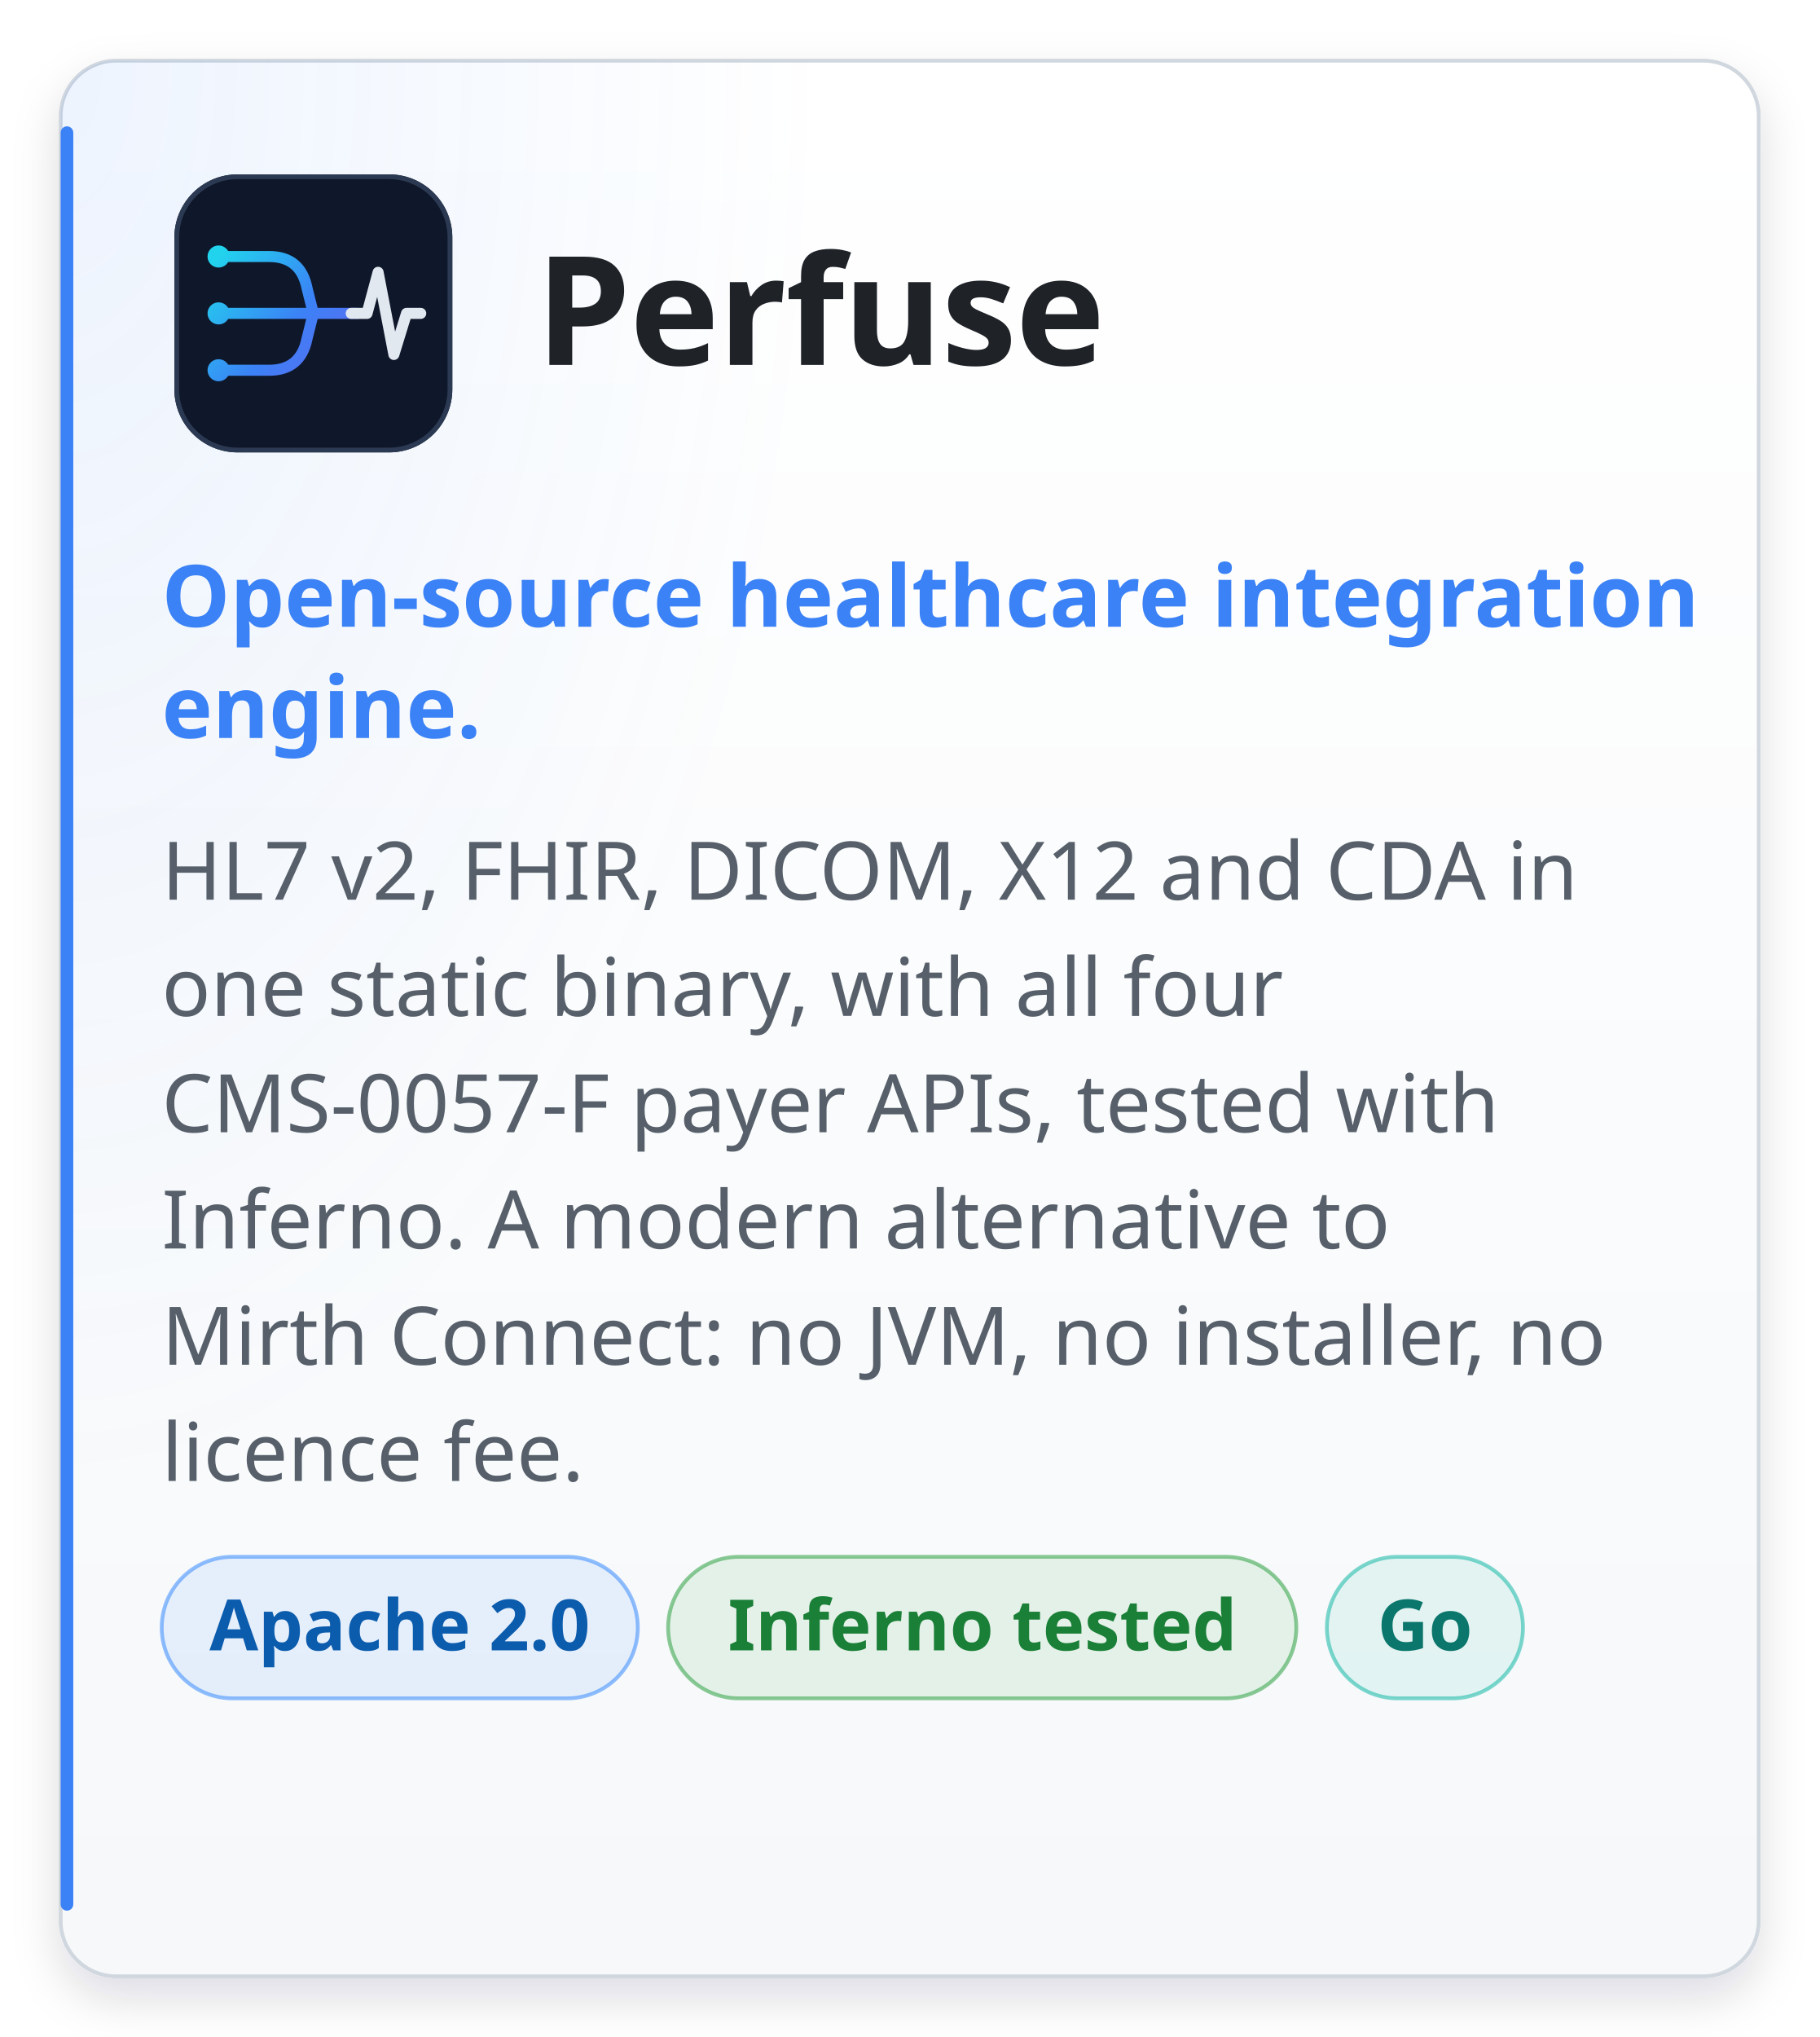
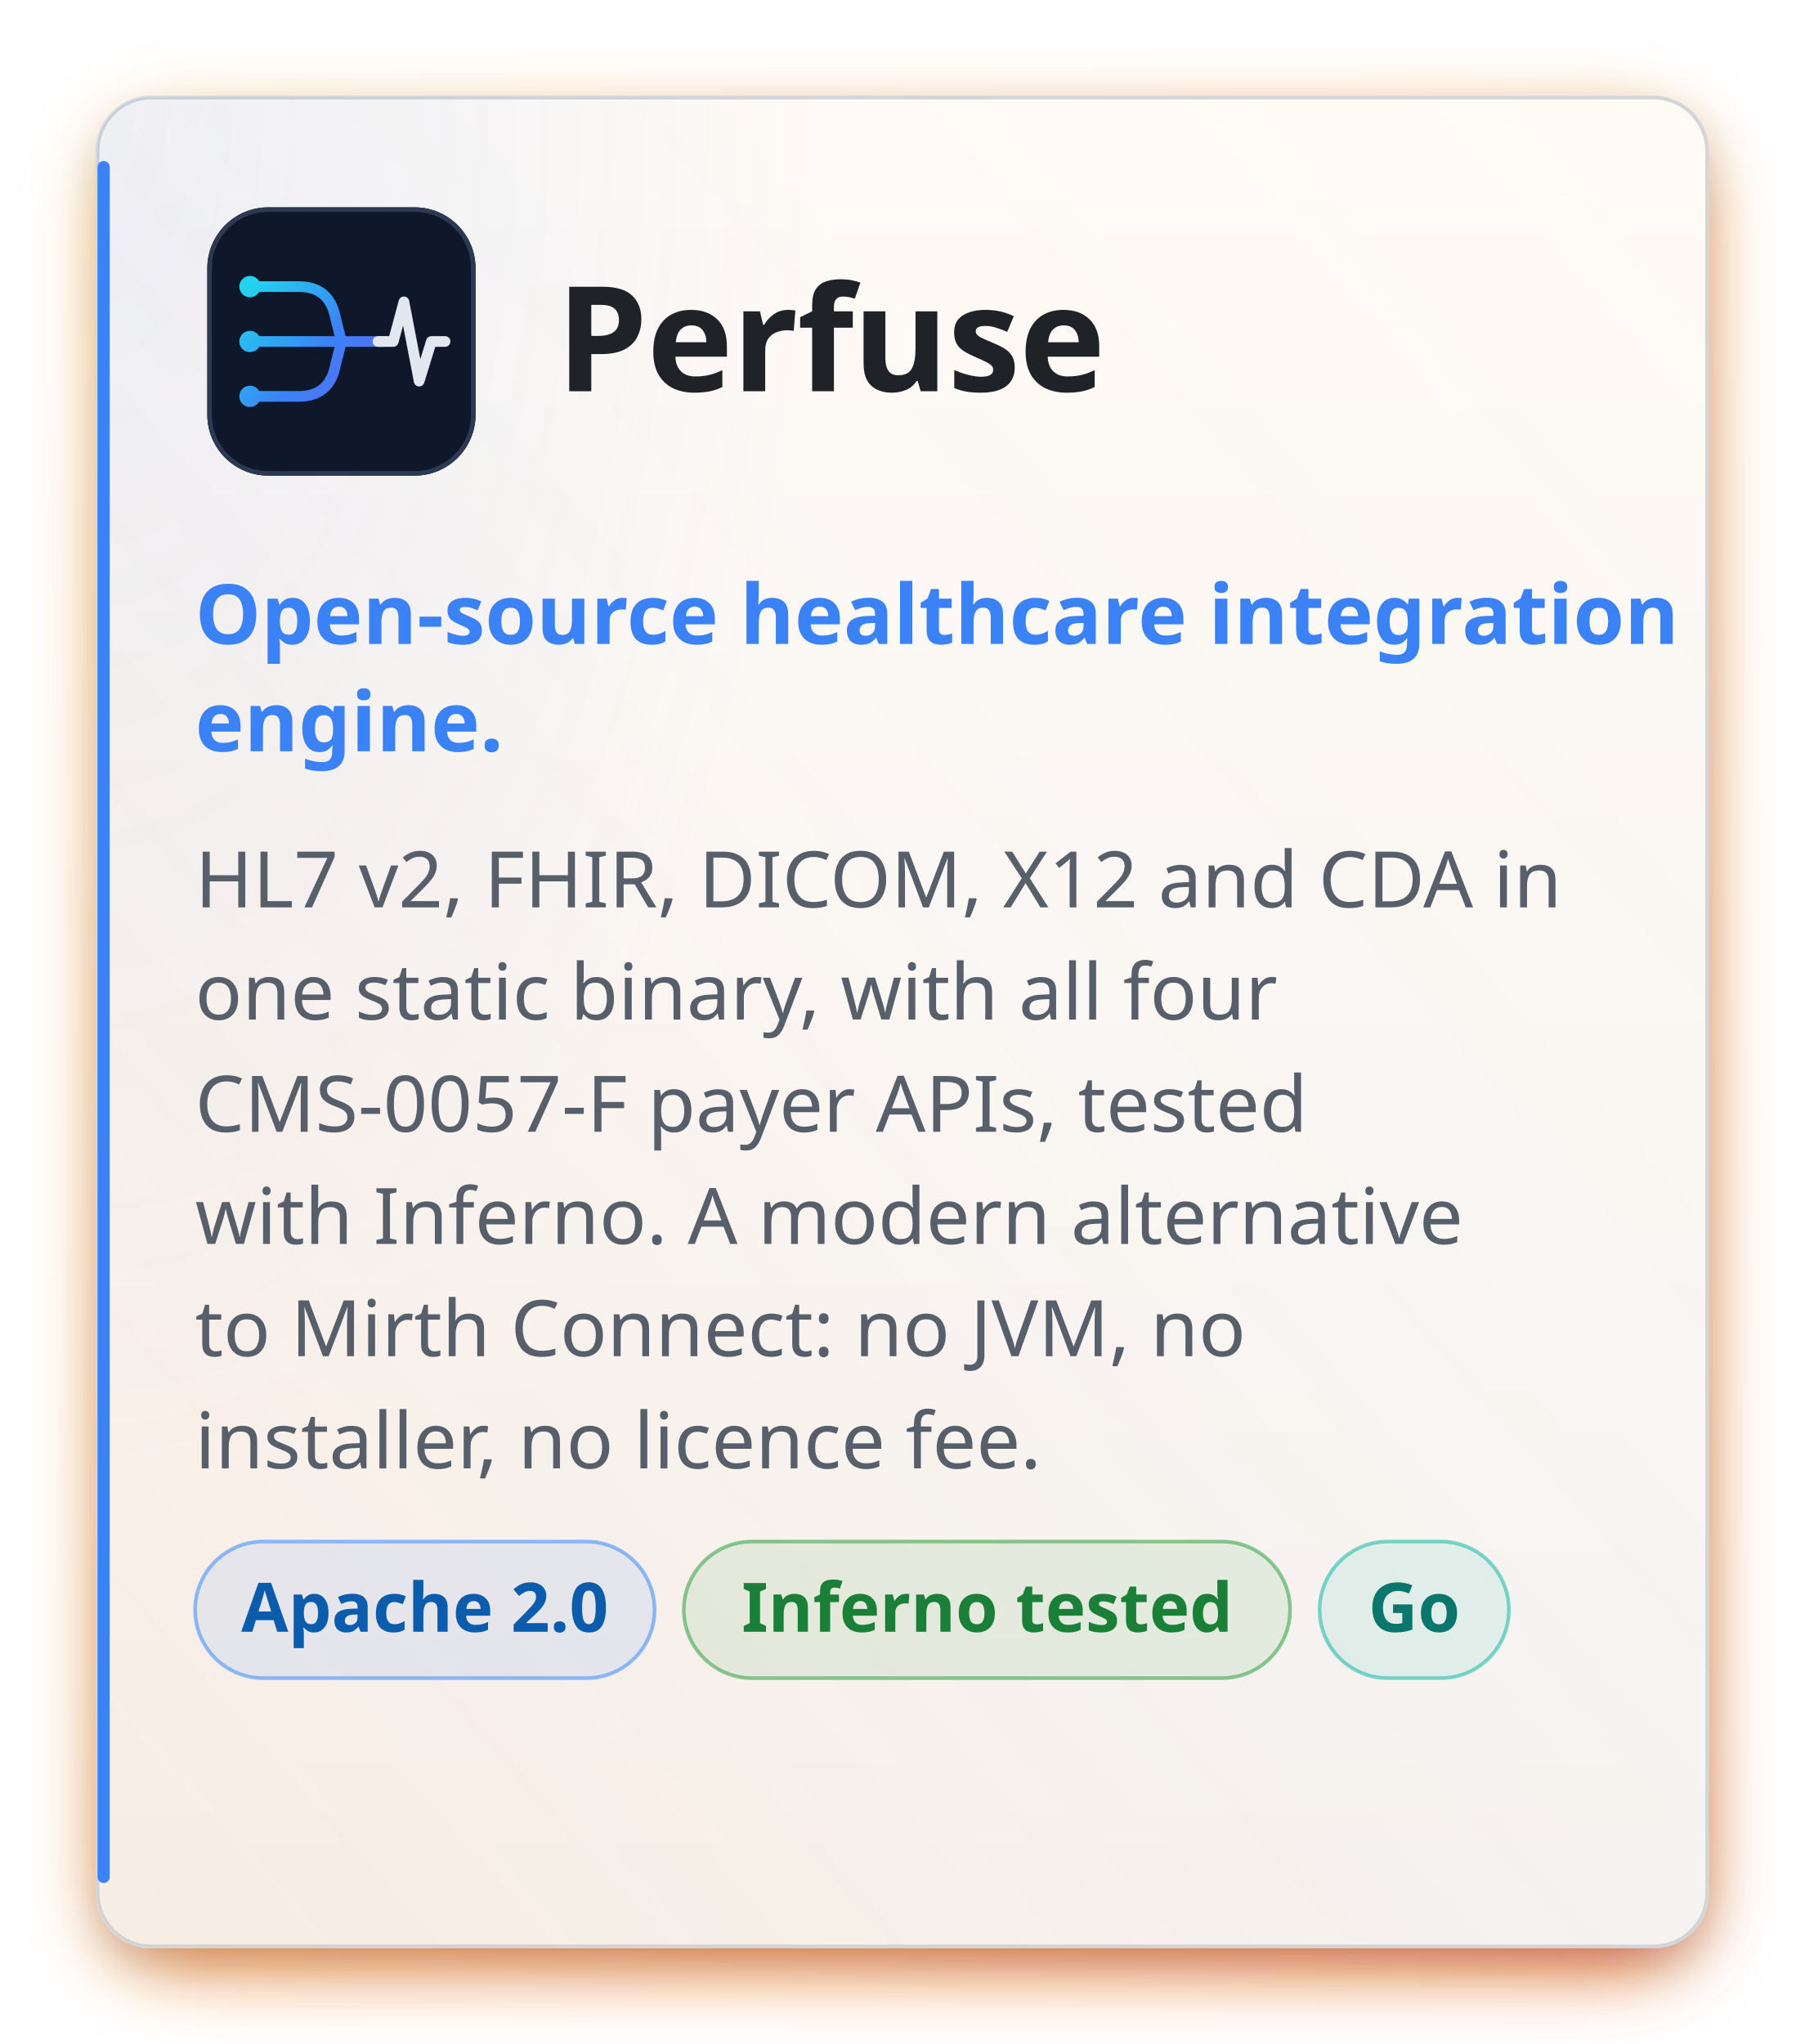
- <svg xmlns="http://www.w3.org/2000/svg" viewBox="0 0 720 806" width="720" height="806" role="img" aria-label="Perfuse: Open-source healthcare integration engine.">
+ <svg xmlns="http://www.w3.org/2000/svg" viewBox="0 0 740 838" width="740" height="838" role="img" aria-label="Perfuse: Open-source healthcare integration engine.">
+   <style>@keyframes glow{0%,100%{opacity:0.15}50%{opacity:0.55}}@keyframes warm{0%,100%{opacity:0}50%{opacity:1}}.glow{animation:glow 4.8s ease-in-out infinite;animation-delay:-4.80s}.warm{animation:warm 4.8s ease-in-out infinite;animation-delay:-4.80s}@media (prefers-reduced-motion: reduce){.glow,.warm{animation:none}.glow{opacity:0.45}.warm{opacity:0.5}}</style>
  <defs>
    <linearGradient id="cardfill" x1="0" y1="0" x2="0" y2="1">
      <stop offset="0" stop-color="#ffffff" />
      <stop offset="1" stop-color="#f6f8fa" />
    </linearGradient>
    <radialGradient id="accentglow" cx="0" cy="0" r="0.75" gradientTransform="scale(0.6 1)">
      <stop offset="0" stop-color="#3b82f6" stop-opacity="0.09" />
      <stop offset="1" stop-color="#3b82f6" stop-opacity="0" />
    </radialGradient>
+     <linearGradient id="glowfill" x1="0" y1="0" x2="1" y2="1">
+       <stop offset="0" stop-color="#ffb347" />
+       <stop offset="0.5" stop-color="#f58220" />
+       <stop offset="1" stop-color="#ea580c" />
+     </linearGradient>
+     <linearGradient id="warmfill" x1="0" y1="1" x2="1" y2="0">
+       <stop offset="0" stop-color="#f58220" stop-opacity="0.1" />
+       <stop offset="0.55" stop-color="#f58220" stop-opacity="0.04" />
+       <stop offset="1" stop-color="#ffb347" stop-opacity="0.06" />
+     </linearGradient>
+     <filter id="soft" x="-15%" y="-15%" width="130%" height="135%">
+       <feGaussianBlur stdDeviation="16" />
+     </filter>
    <filter id="lift" x="-5%" y="-8%" width="110%" height="125%">
      <feDropShadow dx="0" dy="8" stdDeviation="9" flood-color="#1f2328" flood-opacity="0.14" />
    </filter>
  </defs>
  <g font-family="-apple-system, 'Segoe UI', 'Noto Sans', Helvetica, Arial, sans-serif">
-     <rect x="24" y="24" width="672" height="758" rx="22" fill="url(#cardfill)" stroke="#d0d7de" stroke-width="1.5" filter="url(#lift)" />
-     <rect x="24" y="24" width="672" height="758" rx="22" fill="url(#accentglow)" />
-     <rect x="24" y="50" width="5" height="706" rx="2.5" fill="#3b82f6" />
-     <svg x="64" y="64" width="120" height="120" viewBox="0 0 96 96">
+     <rect class="glow" x="46" y="54" width="648" height="750" rx="26" fill="url(#glowfill)" filter="url(#soft)" />
+     <rect x="40" y="40" width="660" height="758" rx="22" fill="url(#cardfill)" stroke="#d0d7de" stroke-width="1.5" filter="url(#lift)" />
+     <rect x="40" y="40" width="660" height="758" rx="22" fill="url(#accentglow)" />
+     <rect class="warm" x="40" y="40" width="660" height="758" rx="22" fill="url(#warmfill)" />
+     <rect x="40" y="66" width="5" height="706" rx="2.5" fill="#3b82f6" />
+     <svg x="80" y="80" width="120" height="120" viewBox="0 0 96 96">
      <rect x="4" y="4" width="88" height="88" rx="20" fill="#0f172a" />
      <rect x="4.75" y="4.75" width="86.5" height="86.5" rx="19.25" fill="none" stroke="#2b3a52" stroke-width="1.5" />
      <defs>
        <linearGradient id="pfg" gradientUnits="userSpaceOnUse" x1="18" y1="30" x2="62" y2="66">
          <stop offset="0" stop-color="#22d3ee" />
          <stop offset=".55" stop-color="#3b82f6" />
          <stop offset="1" stop-color="#6366f1" />
        </linearGradient>
      </defs>
      <g fill="none" stroke="url(#pfg)" stroke-width="3.5" stroke-linecap="round">
        <path d="M18 30 H34 Q44 30 46 40 L48 48" />
        <path d="M18 48 H46" />
        <path d="M18 66 H34 Q44 66 46 56 L48 48" />
        <path d="M48 48 H62" />
      </g>
      <path d="M60 48 h5 l3.5 -13 l5 26 l4 -13 H82" fill="none" stroke="#e2e8f0" stroke-width="3.5" stroke-linecap="round" stroke-linejoin="round" />
      <g fill="url(#pfg)">
        <circle cx="18" cy="30" r="3.5" />
        <circle cx="18" cy="48" r="3.5" />
        <circle cx="18" cy="66" r="3.5" />
      </g>
    </svg>
-     <text x="212" y="144.4" font-size="60" font-weight="800" fill="#1f2328" letter-spacing="-0.5">Perfuse</text>
-     <text x="64" y="248.0" font-size="34" font-weight="600" fill="#3b82f6">Open-source healthcare integration</text>
-     <text x="64" y="292.0" font-size="34" font-weight="600" fill="#3b82f6">engine.</text>
-     <text x="64" y="356.0" font-size="32" fill="#57606a">HL7 v2, FHIR, DICOM, X12 and CDA in</text>
-     <text x="64" y="402.0" font-size="32" fill="#57606a">one static binary, with all four</text>
-     <text x="64" y="448.0" font-size="32" fill="#57606a">CMS-0057-F payer APIs, tested with</text>
-     <text x="64" y="494.0" font-size="32" fill="#57606a">Inferno. A modern alternative to</text>
-     <text x="64" y="540.0" font-size="32" fill="#57606a">Mirth Connect: no JVM, no installer, no</text>
-     <text x="64" y="586.0" font-size="32" fill="#57606a">licence fee.</text>
-     <rect x="64.0" y="616" width="188.4" height="56" rx="28.0" fill="#388bfd" fill-opacity="0.1" stroke="#388bfd" stroke-opacity="0.55" stroke-width="1.5" />
-     <text x="158.2" y="653.0" font-size="28" font-weight="600" fill="#0b5cad" text-anchor="middle">Apache 2.0</text>
-     <rect x="264.4" y="616" width="248.6" height="56" rx="28.0" fill="#2ea043" fill-opacity="0.1" stroke="#2ea043" stroke-opacity="0.55" stroke-width="1.5" />
-     <text x="388.8" y="653.0" font-size="28" font-weight="600" fill="#1a7f37" text-anchor="middle">Inferno tested</text>
-     <rect x="525.1" y="616" width="77.6" height="56" rx="28.0" fill="#14b8a6" fill-opacity="0.1" stroke="#14b8a6" stroke-opacity="0.55" stroke-width="1.5" />
-     <text x="563.9" y="653.0" font-size="28" font-weight="600" fill="#0b766b" text-anchor="middle">Go</text>
+     <text x="228" y="160.4" font-size="60" font-weight="800" fill="#1f2328" letter-spacing="-0.5">Perfuse</text>
+     <text x="80" y="264.0" font-size="34" font-weight="600" fill="#3b82f6">Open-source healthcare integration</text>
+     <text x="80" y="308.0" font-size="34" font-weight="600" fill="#3b82f6">engine.</text>
+     <text x="80" y="372.0" font-size="32" fill="#57606a">HL7 v2, FHIR, DICOM, X12 and CDA in</text>
+     <text x="80" y="418.0" font-size="32" fill="#57606a">one static binary, with all four</text>
+     <text x="80" y="464.0" font-size="32" fill="#57606a">CMS-0057-F payer APIs, tested</text>
+     <text x="80" y="510.0" font-size="32" fill="#57606a">with Inferno. A modern alternative</text>
+     <text x="80" y="556.0" font-size="32" fill="#57606a">to Mirth Connect: no JVM, no</text>
+     <text x="80" y="602.0" font-size="32" fill="#57606a">installer, no licence fee.</text>
+     <rect x="80.0" y="632" width="188.4" height="56" rx="28.0" fill="#388bfd" fill-opacity="0.1" stroke="#388bfd" stroke-opacity="0.55" stroke-width="1.5" />
+     <text x="174.2" y="669.0" font-size="28" font-weight="600" fill="#0b5cad" text-anchor="middle">Apache 2.0</text>
+     <rect x="280.4" y="632" width="248.6" height="56" rx="28.0" fill="#2ea043" fill-opacity="0.1" stroke="#2ea043" stroke-opacity="0.55" stroke-width="1.5" />
+     <text x="404.8" y="669.0" font-size="28" font-weight="600" fill="#1a7f37" text-anchor="middle">Inferno tested</text>
+     <rect x="541.1" y="632" width="77.6" height="56" rx="28.0" fill="#14b8a6" fill-opacity="0.1" stroke="#14b8a6" stroke-opacity="0.55" stroke-width="1.5" />
+     <text x="579.9" y="669.0" font-size="28" font-weight="600" fill="#0b766b" text-anchor="middle">Go</text>
  </g>
</svg>
